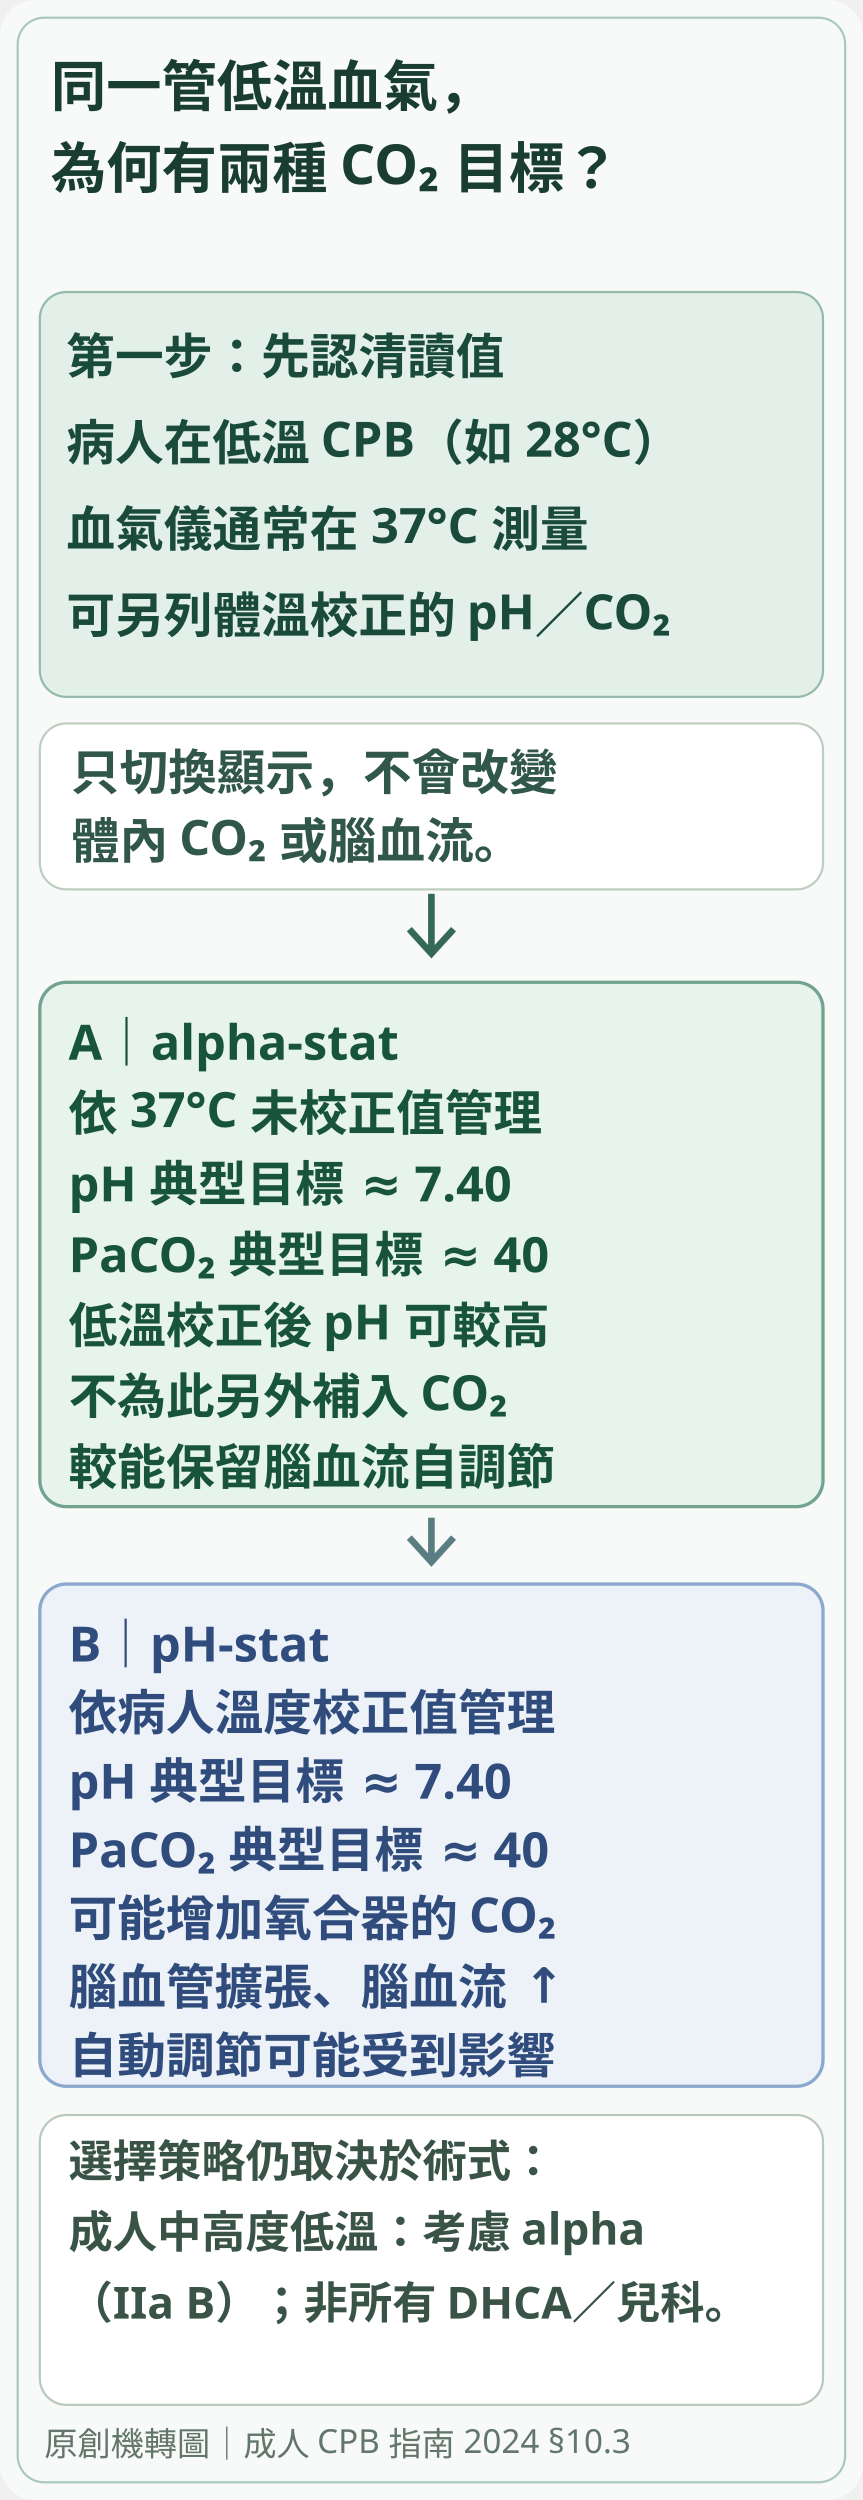
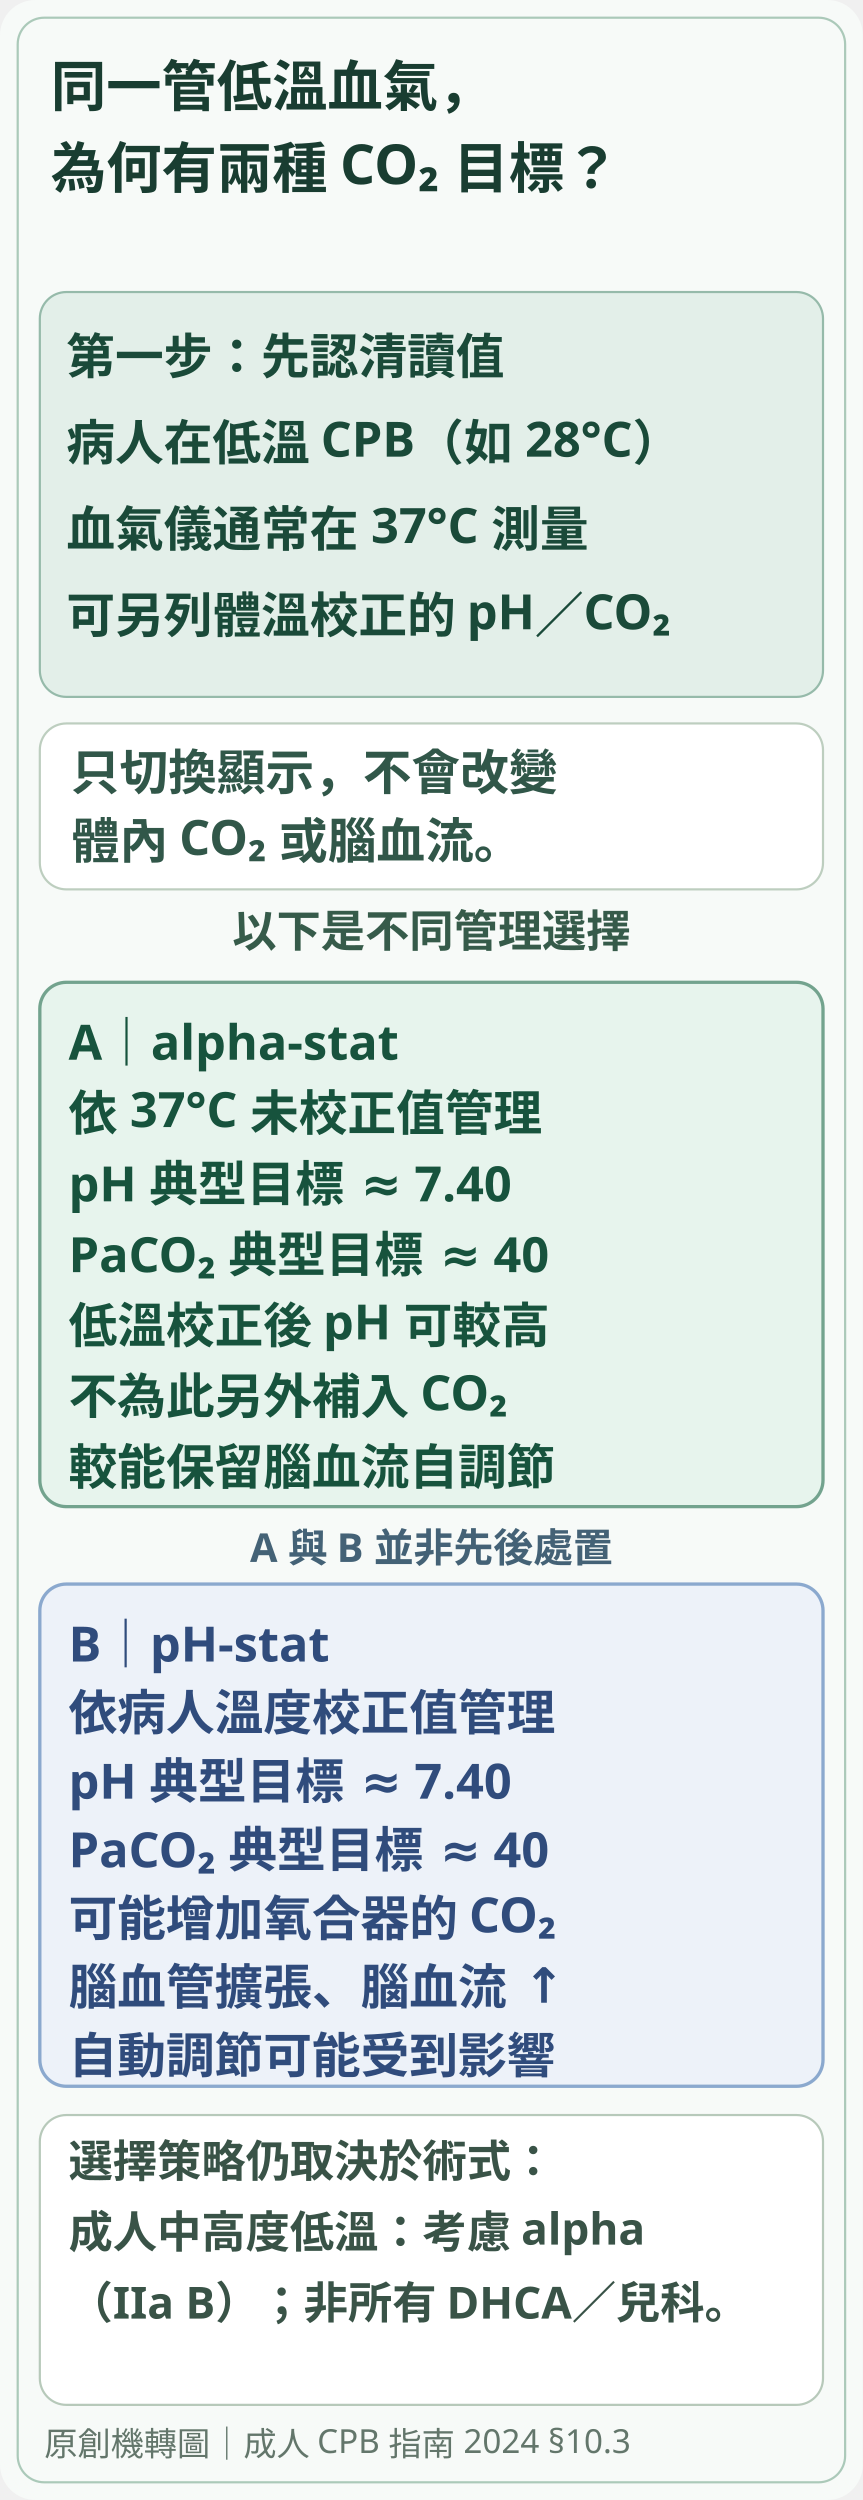
<svg xmlns="http://www.w3.org/2000/svg" width="390" height="1130" viewBox="0 0 390 1130" role="img" aria-labelledby="chartTitle chartDesc">
  <rect width="390" height="1130" rx="16" fill="#f7faf8" />
  <rect x="8" y="8" width="374" height="1114" rx="12" fill="none" stroke="#abc9b9" />
  <text x="23" y="48" font-size="25" font-family="'Noto Sans TC',system-ui,sans-serif" font-weight="770" fill="#193d31">同一管低溫血氣，</text>
  <text x="23" y="85" font-size="25" font-family="'Noto Sans TC',system-ui,sans-serif" font-weight="770" fill="#193d31">為何有兩種 CO₂ 目標？</text>
  <rect x="18" y="132" width="354" height="183" rx="12" fill="#e3efe9" stroke="#96baaa" />
  <text x="30" y="169" font-size="22" font-family="'Noto Sans TC',system-ui,sans-serif" font-weight="610" fill="#1a4a39">第一步：先認清讀值</text>
  <text x="30" y="208" font-size="22" font-family="'Noto Sans TC',system-ui,sans-serif" font-weight="610" fill="#1a4a39">病人在低溫 CPB（如 28°C）</text>
  <text x="30" y="247" font-size="22" font-family="'Noto Sans TC',system-ui,sans-serif" font-weight="610" fill="#1a4a39">血氣儀通常在 37°C 測量</text>
  <text x="30" y="286" font-size="22" font-family="'Noto Sans TC',system-ui,sans-serif" font-weight="610" fill="#1a4a39">可另列體溫校正的 pH／CO₂</text>
  <rect x="18" y="327" width="354" height="75" rx="12" fill="#fff" stroke="#bdcebf" />
  <text x="32" y="357" font-size="22" font-family="'Noto Sans TC',system-ui,sans-serif" font-weight="690" fill="#315749">只切換顯示，不會改變</text>
  <text x="32" y="388" font-size="22" font-family="'Noto Sans TC',system-ui,sans-serif" font-weight="690" fill="#315749">體內 CO₂ 或腦血流。</text>
-   <path d="M195 404 V431 M185 420 L195 431 L205 420" fill="none" stroke="#356955" stroke-width="3" />
+   <text x="195" y="428" text-anchor="middle" font-family="'Noto Sans TC',system-ui,sans-serif" font-size="20" font-weight="680" fill="#365b4a">以下是不同管理選擇</text>
  <rect x="18" y="444" width="354" height="237" rx="12" fill="#e7f4ed" stroke="#73a38e" stroke-width="1.5" />
  <text x="31" y="479" font-size="22" font-family="'Noto Sans TC',system-ui,sans-serif" font-weight="650" fill="#17533d">A｜alpha-stat</text>
  <text x="31" y="511" font-size="22" font-family="'Noto Sans TC',system-ui,sans-serif" font-weight="650" fill="#17533d">依 37°C 未校正值管理</text>
  <text x="31" y="543" font-size="22" font-family="'Noto Sans TC',system-ui,sans-serif" font-weight="650" fill="#17533d">pH 典型目標 ≈ 7.40</text>
  <text x="31" y="575" font-size="22" font-family="'Noto Sans TC',system-ui,sans-serif" font-weight="650" fill="#17533d">PaCO₂ 典型目標 ≈ 40</text>
  <text x="31" y="607" font-size="22" font-family="'Noto Sans TC',system-ui,sans-serif" font-weight="650" fill="#17533d">低溫校正後 pH 可較高</text>
  <text x="31" y="639" font-size="22" font-family="'Noto Sans TC',system-ui,sans-serif" font-weight="650" fill="#17533d">不為此另外補入 CO₂</text>
  <text x="31" y="671" font-size="22" font-family="'Noto Sans TC',system-ui,sans-serif" font-weight="650" fill="#17533d">較能保留腦血流自調節</text>
-   <path d="M195 686 V704 M185 695 L195 706 L205 695" fill="none" stroke="#597d80" stroke-width="3" />
+   <text x="195" y="706" text-anchor="middle" font-family="'Noto Sans TC',system-ui,sans-serif" font-size="18" font-weight="650" fill="#446276">A 與 B 並非先後處置</text>
  <rect x="18" y="716" width="354" height="227" rx="12" fill="#edf2f9" stroke="#8ba9ce" stroke-width="1.5" />
  <text x="31" y="751" font-size="22" font-family="'Noto Sans TC',system-ui,sans-serif" font-weight="650" fill="#304c7c">B｜pH-stat</text>
  <text x="31" y="782" font-size="22" font-family="'Noto Sans TC',system-ui,sans-serif" font-weight="650" fill="#304c7c">依病人溫度校正值管理</text>
  <text x="31" y="813" font-size="22" font-family="'Noto Sans TC',system-ui,sans-serif" font-weight="650" fill="#304c7c">pH 典型目標 ≈ 7.40</text>
  <text x="31" y="844" font-size="22" font-family="'Noto Sans TC',system-ui,sans-serif" font-weight="650" fill="#304c7c">PaCO₂ 典型目標 ≈ 40</text>
  <text x="31" y="875" font-size="22" font-family="'Noto Sans TC',system-ui,sans-serif" font-weight="650" fill="#304c7c">可能增加氧合器的 CO₂</text>
  <text x="31" y="906" font-size="22" font-family="'Noto Sans TC',system-ui,sans-serif" font-weight="650" fill="#304c7c">腦血管擴張、腦血流 ↑</text>
  <text x="31" y="937" font-size="22" font-family="'Noto Sans TC',system-ui,sans-serif" font-weight="650" fill="#304c7c">自動調節可能受到影響</text>
  <rect x="18" y="956" width="354" height="131" rx="12" fill="#fff" stroke="#b7c9ba" />
  <text x="31" y="984" font-size="20" font-family="'Noto Sans TC',system-ui,sans-serif" font-weight="630" fill="#395347">選擇策略仍取決於術式：</text>
  <text x="31" y="1016" font-size="20" font-family="'Noto Sans TC',system-ui,sans-serif" font-weight="630" fill="#395347">成人中高度低溫：考慮 alpha</text>
  <text x="31" y="1048" font-size="20" font-family="'Noto Sans TC',system-ui,sans-serif" font-weight="630" fill="#395347">（IIa B）；非所有 DHCA／兒科。</text>
  <text x="20" y="1110" font-size="15" font-family="'Noto Sans TC',system-ui,sans-serif" font-weight="470" fill="#63766b">原創機轉圖｜成人 CPB 指南 2024 §10.3</text>
</svg>
